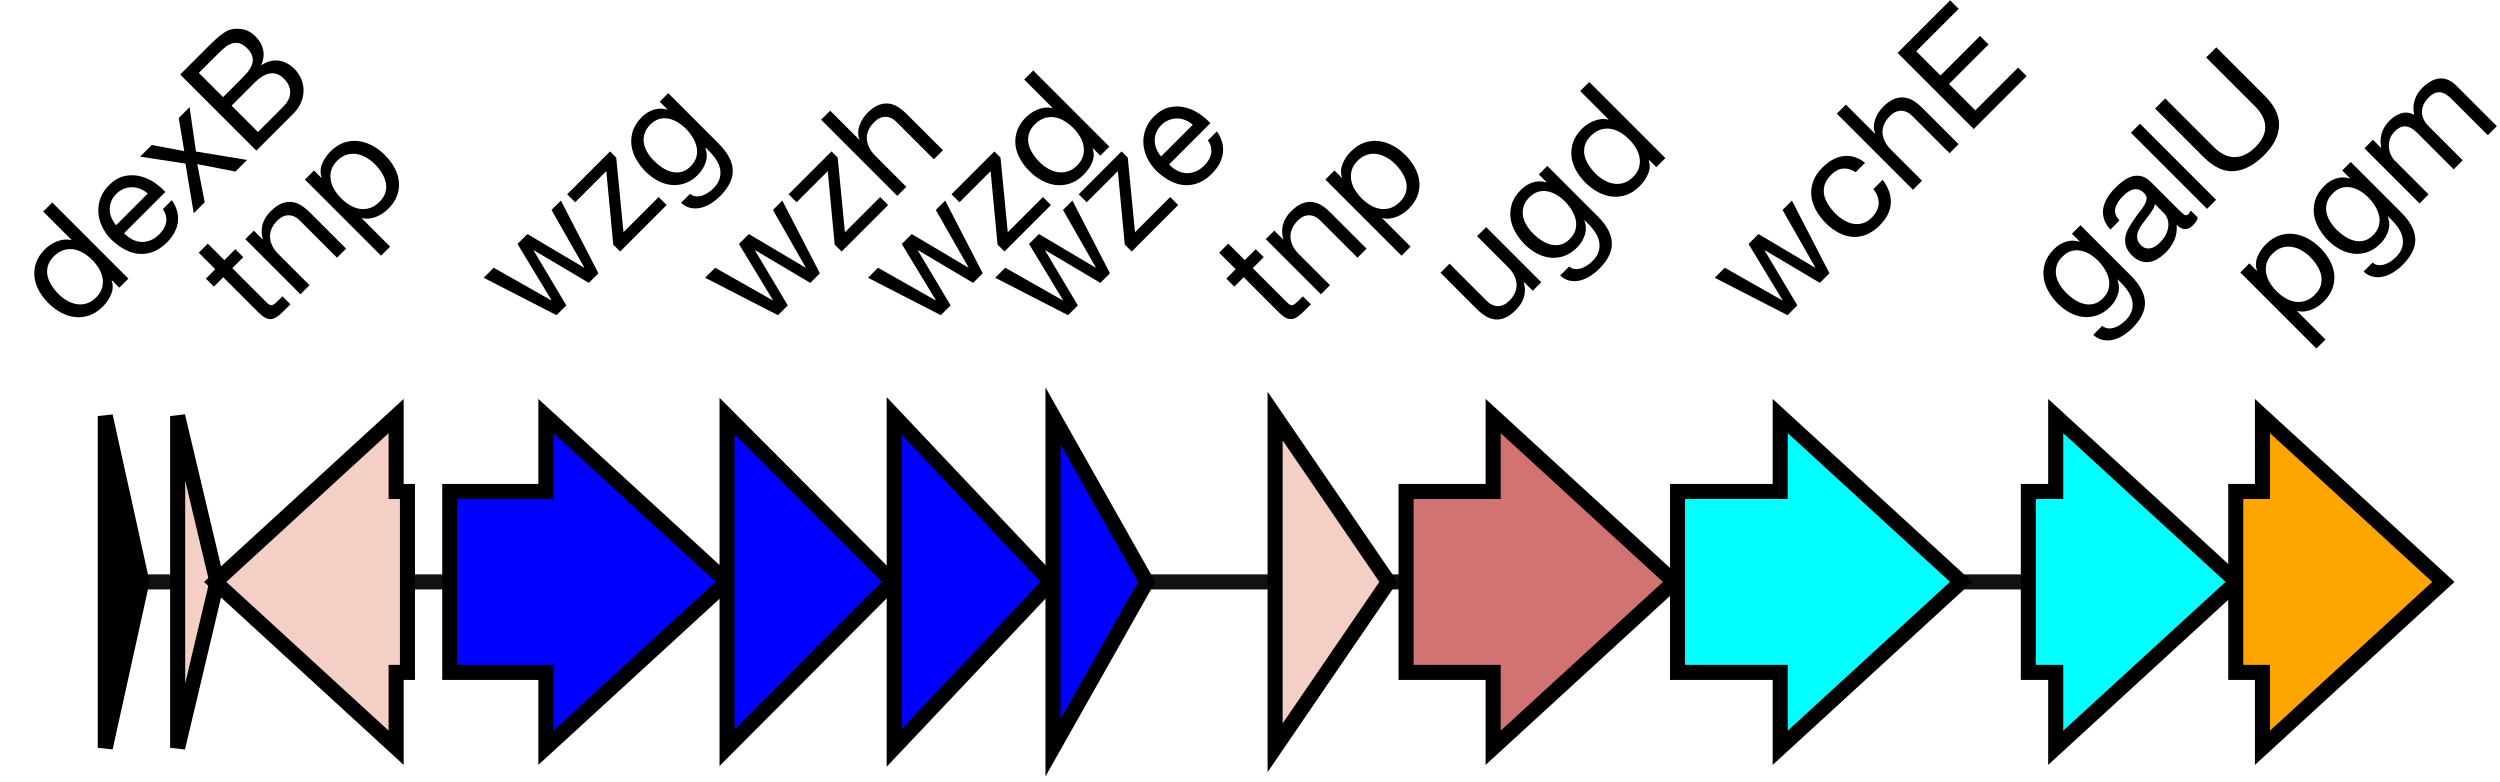
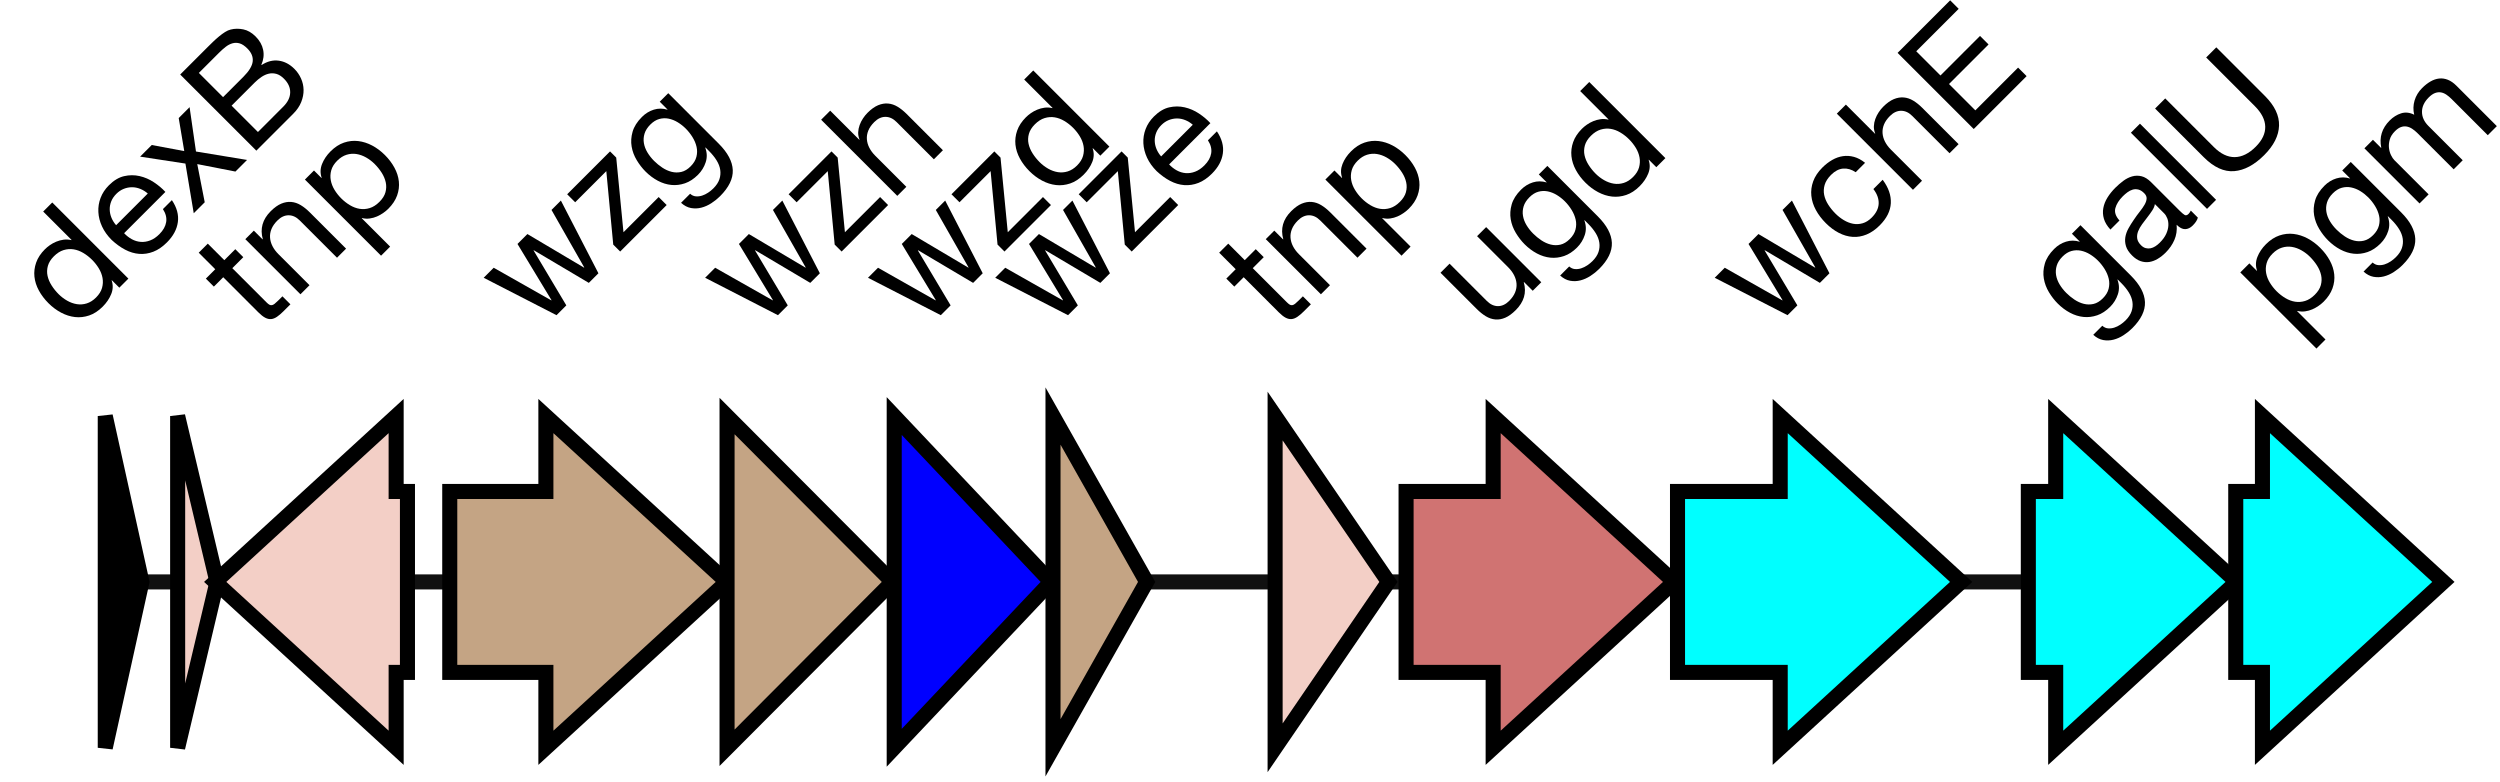
<svg xmlns="http://www.w3.org/2000/svg" width="100%" height="100%" viewBox="0 0 2200 688" version="1.1" xml:space="preserve" style="fill-rule:evenodd;clip-rule:evenodd;">
  <path d="M92.633,512.083L2150.18,512.083" style="fill:none;fill-rule:nonzero;stroke:rgb(17,17,17);stroke-width:13.25px;" />
  <path d="M92.633,658.054L92.633,366.117L124.879,512.083L92.633,658.054Z" style="fill-rule:nonzero;stroke:black;stroke-width:13.25px;" />
  <g>
    <path d="M51.606,258.882C49.229,256.505 47.165,253.94 45.413,251.188C43.662,248.435 42.473,245.62 41.848,242.743C41.222,239.865 41.316,236.956 42.129,234.016C42.943,231.076 44.694,228.261 47.384,225.571C50.136,222.819 52.998,220.989 55.97,220.082C58.941,219.175 61.881,218.956 64.79,219.425C67.699,219.894 70.545,220.958 73.329,222.616C76.113,224.273 78.693,226.291 81.07,228.668C83.322,230.92 85.277,233.406 86.935,236.128C88.592,238.849 89.687,241.664 90.219,244.573C90.75,247.481 90.61,250.406 89.797,253.346C88.983,256.286 87.232,259.101 84.542,261.791C81.977,264.356 79.24,266.092 76.331,266.999C73.423,267.906 70.514,268.125 67.605,267.655C64.696,267.186 61.866,266.17 59.113,264.606C56.361,263.042 53.858,261.134 51.606,258.882ZM112.973,245.182L45.976,178.186L38.001,186.161L62.96,211.121L62.773,211.309C60.458,210.746 58.175,210.621 55.923,210.933C53.671,211.246 51.528,211.825 49.495,212.669C47.462,213.514 45.601,214.53 43.912,215.719C42.223,216.907 40.753,218.127 39.502,219.378C35.811,223.069 33.246,226.979 31.808,231.107C30.369,235.236 29.868,239.365 30.306,243.493C30.744,247.622 32.042,251.673 34.2,255.645C36.359,259.617 39.158,263.324 42.598,266.764C46.039,270.205 49.761,272.988 53.765,275.115C57.768,277.242 61.85,278.54 66.01,279.009C70.17,279.478 74.33,279.009 78.49,277.602C82.65,276.194 86.606,273.614 90.36,269.861C93.737,266.483 96.24,262.792 97.866,258.788C99.493,254.785 99.618,250.781 98.241,246.778L98.429,246.59L104.997,253.158L112.973,245.182Z" style="fill-rule:nonzero;" />
    <path d="M130.051,170.304L102.182,198.172C100.431,196.17 99.07,193.996 98.101,191.651C97.131,189.305 96.615,186.912 96.552,184.472C96.49,182.033 96.928,179.624 97.866,177.247C98.804,174.87 100.306,172.649 102.37,170.585C104.372,168.583 106.561,167.113 108.938,166.175C111.316,165.237 113.724,164.767 116.164,164.767C118.603,164.767 121.027,165.252 123.436,166.222C125.844,167.192 128.049,168.552 130.051,170.304ZM151.257,176.121L143.375,184.003C145.877,187.882 146.831,191.682 146.237,195.404C145.643,199.126 143.657,202.676 140.279,206.054C137.651,208.681 134.93,210.527 132.115,211.59C129.3,212.654 126.532,213.076 123.811,212.857C121.09,212.638 118.494,211.856 116.023,210.511C113.552,209.166 111.284,207.399 109.22,205.21L145.533,168.896C142.718,165.831 139.356,163 135.446,160.404C131.537,157.808 127.345,155.994 122.873,154.962C118.4,153.93 113.849,153.945 109.22,155.009C104.591,156.072 100.118,158.762 95.802,163.078C92.486,166.394 90.062,170.069 88.53,174.104C86.997,178.139 86.34,182.299 86.559,186.584C86.778,190.869 87.857,195.107 89.797,199.298C91.736,203.489 94.551,207.43 98.241,211.121C102.057,214.687 106.014,217.549 110.111,219.707C114.209,221.865 118.353,223.1 122.544,223.413C126.735,223.726 130.88,223.085 134.977,221.49C139.075,219.894 143.062,217.158 146.941,213.279C152.446,207.774 155.636,201.832 156.512,195.451C157.388,189.07 155.636,182.627 151.257,176.121Z" style="fill-rule:nonzero;" />
    <path d="M163.174,143.937L170.493,187.663L180.158,177.998L173.589,144.406L207.182,150.974L217.41,140.746L172.463,133.333L166.833,94.299L157.263,103.87L162.142,132.958L133.523,127.61L123.295,137.837L163.174,143.937Z" style="fill-rule:nonzero;" />
    <path d="M196.297,85.479L174.997,64.178L192.825,46.35C194.764,44.411 196.704,42.691 198.643,41.189C200.582,39.688 202.584,38.656 204.648,38.093C206.713,37.53 208.808,37.561 210.935,38.187C213.062,38.812 215.314,40.314 217.691,42.691C221.257,46.256 222.821,50.041 222.383,54.044C221.945,58.048 219.192,62.583 214.125,67.65L196.297,85.479ZM158.576,65.586L225.573,132.583L257.945,100.21C261.261,96.895 263.638,93.423 265.077,89.795C266.516,86.167 267.204,82.601 267.141,79.098C267.079,75.595 266.328,72.248 264.889,69.058C263.45,65.867 261.511,63.052 259.071,60.613C254.943,56.484 250.345,54.076 245.278,53.388C240.211,52.699 235.175,53.982 230.171,57.235L229.983,57.047C231.922,52.606 232.454,48.227 231.578,43.91C230.703,39.594 228.482,35.653 224.916,32.087C221.538,28.709 217.926,26.63 214.078,25.848C210.231,25.066 206.556,25.113 203.053,25.988C201.427,26.364 199.753,27.099 198.033,28.193C196.313,29.288 194.561,30.571 192.778,32.041C190.996,33.511 189.26,35.059 187.571,36.685C185.882,38.312 184.318,39.844 182.879,41.283L158.576,65.586ZM226.98,116.162L203.804,92.985L224.166,72.623C226.042,70.747 228.028,69.105 230.124,67.697C232.22,66.29 234.362,65.336 236.551,64.835C238.741,64.335 240.962,64.397 243.214,65.023C245.466,65.648 247.686,67.056 249.876,69.245C253.629,72.999 255.459,77.049 255.365,81.397C255.271,85.744 253.254,89.889 249.313,93.83L226.98,116.162Z" style="fill-rule:nonzero;" />
  </g>
  <path d="M156.329,658.054L156.329,366.117L190.963,512.083L156.329,658.054Z" style="fill:rgb(243,207,198);fill-rule:nonzero;stroke:black;stroke-width:13.25px;" />
  <path d="M358.563,432.467L348.608,432.467L348.608,366.117L189.371,512.083L348.608,658.054L348.608,591.704L358.563,591.704L358.563,432.467Z" style="fill:rgb(243,207,198);fill-rule:nonzero;stroke:black;stroke-width:13.25px;" />
  <g>
    <path d="M197.391,228.95L182.847,214.406L174.871,222.381L189.415,236.926L181.158,245.183L188.196,252.22L196.453,243.963L227.324,274.834C229.576,277.086 231.609,278.681 233.423,279.62C235.237,280.558 236.973,280.949 238.631,280.793C240.289,280.636 241.993,279.964 243.745,278.775C245.496,277.587 247.404,275.96 249.469,273.896L255.568,267.797L248.53,260.759L244.871,264.419C243.62,265.67 242.556,266.639 241.681,267.328C240.805,268.016 239.992,268.422 239.241,268.547C238.49,268.672 237.755,268.532 237.036,268.125C236.316,267.718 235.488,267.046 234.549,266.108L204.429,235.987L214.094,226.322L207.056,219.285L197.391,228.95Z" style="fill-rule:nonzero;" />
    <path d="M215.876,210.465L264.388,258.976L272.364,251.001L244.965,223.601C242.775,221.412 241.055,219.097 239.804,216.658C238.553,214.218 237.833,211.716 237.646,209.151C237.458,206.586 237.88,204.037 238.912,201.504C239.945,198.97 241.681,196.484 244.12,194.044C247.185,190.979 250.47,189.446 253.973,189.446C257.476,189.446 260.729,190.947 263.731,193.95L296.573,226.792L304.549,218.816L272.645,186.913C270.018,184.285 267.359,182.158 264.67,180.532C261.98,178.905 259.196,177.967 256.318,177.717C253.441,177.467 250.501,177.967 247.498,179.218C244.495,180.469 241.399,182.69 238.209,185.88C231.015,193.074 228.7,201.269 231.265,210.465L231.077,210.652L223.383,202.958L215.876,210.465Z" style="fill-rule:nonzero;" />
    <path d="M268.329,158.012L335.326,225.009L343.302,217.033L318.342,192.073L318.53,191.886C320.844,192.449 323.128,192.574 325.38,192.261C327.632,191.948 329.759,191.354 331.76,190.478C333.762,189.602 335.623,188.555 337.343,187.335C339.064,186.115 340.518,184.911 341.707,183.722C345.397,180.031 347.978,176.137 349.448,172.04C350.918,167.943 351.434,163.83 350.996,159.701C350.558,155.572 349.26,151.522 347.102,147.55C344.944,143.577 342.144,139.871 338.704,136.43C335.263,132.99 331.541,130.206 327.538,128.079C323.534,125.952 319.437,124.639 315.246,124.138C311.054,123.638 306.879,124.091 302.719,125.499C298.559,126.906 294.602,129.487 290.849,133.24C287.471,136.618 284.984,140.324 283.389,144.359C281.794,148.394 281.685,152.413 283.061,156.417L282.873,156.604L276.305,150.036L268.329,158.012ZM329.696,144.312C332.073,146.689 334.137,149.254 335.889,152.007C337.64,154.759 338.829,157.574 339.455,160.452C340.08,163.329 340.002,166.222 339.22,169.131C338.438,172.04 336.671,174.871 333.918,177.623C331.166,180.375 328.304,182.205 325.333,183.112C322.361,184.019 319.421,184.238 316.512,183.769C313.604,183.3 310.757,182.237 307.974,180.579C305.19,178.921 302.609,176.904 300.232,174.527C297.98,172.275 296.026,169.788 294.368,167.067C292.71,164.346 291.615,161.531 291.084,158.622C290.552,155.713 290.693,152.789 291.506,149.848C292.319,146.908 294.071,144.093 296.761,141.403C299.325,138.839 302.062,137.103 304.971,136.196C307.88,135.289 310.789,135.07 313.697,135.539C316.606,136.008 319.437,137.025 322.189,138.588C324.942,140.152 327.444,142.06 329.696,144.312Z" style="fill-rule:nonzero;" />
  </g>
-   <path d="M395.783,432.467L480.379,432.467L480.379,366.117L639.617,512.083L480.379,658.054L480.379,591.704L395.783,591.704L395.783,432.467Z" style="fill:rgb(0,0,255);fill-rule:nonzero;stroke:black;stroke-width:13.25px;" />
+   <path d="M395.783,432.467L480.379,432.467L480.379,366.117L639.617,512.083L480.379,658.054L480.379,591.704L395.783,591.704L395.783,432.467Z" style="fill:rgb(196,164,132);fill-rule:nonzero;stroke:black;stroke-width:13.25px;" />
  <g>
    <path d="M526.607,240.489L493.577,176.495L485.32,184.752L514.127,235.328L513.939,235.516L464.114,205.958L455.387,214.685L485.32,264.135L485.132,264.323L434.463,235.61L425.642,244.43L489.73,277.365L498.363,268.733L469.556,220.409L469.744,220.221L518.162,248.934L526.607,240.489Z" style="fill-rule:nonzero;" />
    <path d="M539.649,215.248L545.749,221.347L586.66,180.436L579.622,173.398L548.657,204.363L542.277,138.68L536.835,133.238L499.114,170.959L506.151,177.996L533.55,150.597L539.649,215.248Z" style="fill-rule:nonzero;" />
    <path d="M632.45,126.388L588.067,82.005L580.561,89.512L587.504,96.455L587.411,96.549C583.282,95.298 579.263,95.282 575.353,96.502C571.443,97.722 567.956,99.864 564.891,102.93C560.699,107.121 557.963,111.453 556.68,115.926C555.398,120.398 555.116,124.746 555.836,128.968C556.555,133.191 558.056,137.194 560.34,140.979C562.623,144.764 565.203,148.095 568.081,150.972C571.396,154.288 574.993,156.978 578.872,159.042C582.75,161.106 586.707,162.342 590.742,162.748C594.776,163.155 598.796,162.67 602.799,161.294C606.803,159.918 610.619,157.415 614.247,153.787C617.375,150.659 619.627,147 621.003,142.809C622.379,138.618 622.254,134.333 620.627,129.954L620.815,129.766L624.005,132.956C626.695,135.646 628.9,138.383 630.621,141.167C632.341,143.95 633.404,146.734 633.811,149.518C634.218,152.302 633.967,155.054 633.06,157.775C632.153,160.496 630.386,163.171 627.759,165.798C626.445,167.112 624.928,168.347 623.208,169.504C621.488,170.662 619.705,171.537 617.859,172.132C616.014,172.726 614.169,172.945 612.323,172.788C610.478,172.632 608.804,171.866 607.303,170.49L599.327,178.465C602.08,180.968 604.989,182.5 608.054,183.063C611.119,183.626 614.169,183.517 617.203,182.735C620.236,181.953 623.177,180.639 626.023,178.794C628.869,176.948 631.418,174.9 633.67,172.648C641.427,164.891 645.149,157.228 644.836,149.659C644.524,142.089 640.395,134.333 632.45,126.388ZM607.772,146.374C605.145,149.002 602.408,150.644 599.562,151.301C596.716,151.957 593.869,151.926 591.023,151.207C588.177,150.487 585.44,149.252 582.813,147.5C580.185,145.749 577.777,143.778 575.588,141.589C573.273,139.274 571.318,136.788 569.723,134.129C568.128,131.471 567.096,128.749 566.627,125.966C566.157,123.182 566.345,120.398 567.19,117.615C568.034,114.831 569.739,112.157 572.303,109.592C574.806,107.09 577.433,105.463 580.185,104.713C582.938,103.962 585.69,103.868 588.443,104.431C591.195,104.994 593.854,106.057 596.419,107.621C598.983,109.185 601.329,111.031 603.456,113.158C605.708,115.41 607.694,117.927 609.414,120.711C611.135,123.495 612.323,126.341 612.98,129.25C613.637,132.159 613.59,135.083 612.839,138.023C612.089,140.963 610.4,143.747 607.772,146.374Z" style="fill-rule:nonzero;" />
  </g>
-   <path d="M639.813,658.054L639.813,366.117L785.317,512.083L639.813,658.054Z" style="fill:rgb(0,0,255);fill-rule:nonzero;stroke:black;stroke-width:13.25px;" />
+   <path d="M639.813,658.054L639.813,366.117L785.317,512.083L639.813,658.054Z" style="fill:rgb(196,164,132);fill-rule:nonzero;stroke:black;stroke-width:13.25px;" />
  <g>
    <path d="M721.477,240.49L688.447,176.496L680.19,184.753L708.997,235.33L708.809,235.517L658.984,205.96L650.257,214.686L680.19,264.136L680.002,264.324L629.332,235.611L620.512,244.431L684.6,277.367L693.233,268.734L664.426,220.41L664.614,220.222L713.032,248.935L721.477,240.49Z" style="fill-rule:nonzero;" />
    <path d="M734.519,215.249L740.618,221.348L781.53,180.437L774.492,173.4L743.527,204.365L737.147,138.681L731.704,133.239L693.983,170.96L701.021,177.997L728.42,150.598L734.519,215.249Z" style="fill-rule:nonzero;" />
    <path d="M722.603,105.371L789.599,172.367L797.575,164.392L770.176,136.992C767.986,134.803 766.266,132.488 765.015,130.049C763.764,127.609 763.045,125.107 762.857,122.542C762.669,119.977 763.091,117.428 764.124,114.895C765.156,112.361 766.892,109.875 769.331,107.435C772.397,104.37 775.681,102.837 779.184,102.837C782.687,102.837 785.94,104.339 788.943,107.341L821.784,140.183L829.76,132.207L797.857,100.304C795.229,97.676 792.571,95.549 789.881,93.923C787.191,92.297 784.407,91.358 781.53,91.108C778.652,90.858 775.712,91.358 772.709,92.609C769.707,93.86 766.61,96.081 763.42,99.272C761.981,100.71 760.652,102.352 759.432,104.198C758.212,106.043 757.227,107.998 756.476,110.062C755.726,112.127 755.303,114.238 755.21,116.396C755.116,118.554 755.507,120.697 756.382,122.824L756.195,123.011L730.578,97.395L722.603,105.371Z" style="fill-rule:nonzero;" />
  </g>
  <path d="M786.908,658.054L786.908,366.117L924.85,512.083L786.908,658.054Z" style="fill:rgb(0,0,255);fill-rule:nonzero;stroke:black;stroke-width:13.25px;" />
  <g>
    <path d="M864.79,240.491L831.76,176.496L823.503,184.754L852.31,235.33L852.122,235.517L802.297,205.96L793.57,214.686L823.503,264.136L823.315,264.324L772.645,235.611L763.825,244.432L827.913,277.367L836.546,268.734L807.739,220.41L807.927,220.223L856.345,248.936L864.79,240.491Z" style="fill-rule:nonzero;" />
    <path d="M877.832,215.249L883.931,221.349L924.843,180.437L917.805,173.4L886.84,204.365L880.46,138.682L875.017,133.239L837.296,170.96L844.334,177.998L871.733,150.598L877.832,215.249Z" style="fill-rule:nonzero;" />
    <path d="M914.896,142.716C912.519,140.339 910.455,137.775 908.703,135.022C906.952,132.27 905.763,129.455 905.138,126.577C904.512,123.7 904.606,120.791 905.419,117.851C906.232,114.911 907.984,112.096 910.674,109.406C913.426,106.653 916.288,104.824 919.26,103.916C922.231,103.009 925.171,102.79 928.08,103.26C930.989,103.729 933.835,104.792 936.619,106.45C939.402,108.108 941.983,110.125 944.36,112.502C946.612,114.754 948.567,117.241 950.225,119.962C951.882,122.683 952.977,125.498 953.509,128.407C954.04,131.316 953.9,134.24 953.086,137.18C952.273,140.12 950.522,142.935 947.832,145.625C945.267,148.19 942.53,149.926 939.621,150.833C936.713,151.74 933.804,151.959 930.895,151.49C927.986,151.021 925.155,150.004 922.403,148.44C919.651,146.876 917.148,144.968 914.896,142.716ZM976.263,129.017L909.266,62.02L901.291,69.996L926.25,94.955L926.063,95.143C923.748,94.58 921.465,94.455 919.213,94.768C916.961,95.081 914.818,95.659 912.785,96.504C910.752,97.348 908.891,98.365 907.202,99.553C905.513,100.742 904.043,101.962 902.792,103.213C899.101,106.904 896.536,110.813 895.098,114.942C893.659,119.071 893.158,123.199 893.596,127.328C894.034,131.456 895.332,135.507 897.49,139.479C899.648,143.451 902.448,147.158 905.888,150.598C909.329,154.039 913.051,156.823 917.055,158.95C921.058,161.076 925.14,162.375 929.3,162.844C933.46,163.313 937.62,162.844 941.78,161.436C945.939,160.029 949.896,157.448 953.649,153.695C957.027,150.317 959.53,146.626 961.156,142.623C962.783,138.619 962.908,134.616 961.531,130.612L961.719,130.424L968.287,136.993L976.263,129.017Z" style="fill-rule:nonzero;" />
  </g>
-   <path d="M926.642,658.054L926.642,366.117L1009.05,512.083L926.642,658.054Z" style="fill:rgb(0,0,255);fill-rule:nonzero;stroke:black;stroke-width:13.25px;" />
+   <path d="M926.642,658.054L926.642,366.117L1009.05,512.083L926.642,658.054Z" style="fill:rgb(196,164,132);fill-rule:nonzero;stroke:black;stroke-width:13.25px;" />
  <g>
    <path d="M976.753,240.492L943.723,176.498L935.466,184.755L964.273,235.331L964.085,235.519L914.26,205.961L905.533,214.688L935.466,264.138L935.278,264.326L884.608,235.613L875.788,244.433L939.876,277.368L948.509,268.736L919.702,220.412L919.89,220.224L968.308,248.937L976.753,240.492Z" style="fill-rule:nonzero;" />
    <path d="M989.795,215.251L995.895,221.35L1036.81,180.439L1029.77,173.401L998.803,204.366L992.423,138.683L986.98,133.241L949.259,170.962L956.297,177.999L983.696,150.6L989.795,215.251Z" style="fill-rule:nonzero;" />
    <path d="M1049.66,109.782L1021.79,137.651C1020.04,135.649 1018.68,133.475 1017.71,131.129C1016.74,128.784 1016.22,126.391 1016.16,123.951C1016.1,121.512 1016.54,119.103 1017.48,116.726C1018.41,114.349 1019.92,112.128 1021.98,110.064C1023.98,108.062 1026.17,106.592 1028.55,105.654C1030.92,104.715 1033.33,104.246 1035.77,104.246C1038.21,104.246 1040.64,104.731 1043.05,105.701C1045.45,106.67 1047.66,108.031 1049.66,109.782ZM1070.87,115.6L1062.98,123.482C1065.49,127.36 1066.44,131.161 1065.85,134.883C1065.25,138.605 1063.27,142.155 1059.89,145.533C1057.26,148.16 1054.54,150.006 1051.72,151.069C1048.91,152.132 1046.14,152.555 1043.42,152.336C1040.7,152.117 1038.1,151.335 1035.63,149.99C1033.16,148.645 1030.89,146.878 1028.83,144.688L1065.14,108.375C1062.33,105.31 1058.96,102.479 1055.06,99.883C1051.15,97.287 1046.95,95.473 1042.48,94.441C1038.01,93.409 1033.46,93.424 1028.83,94.488C1024.2,95.551 1019.73,98.241 1015.41,102.557C1012.1,105.873 1009.67,109.548 1008.14,113.583C1006.61,117.617 1005.95,121.777 1006.17,126.062C1006.39,130.348 1007.47,134.586 1009.4,138.777C1011.35,142.968 1014.16,146.909 1017.85,150.6C1021.67,154.165 1025.62,157.027 1029.72,159.186C1033.82,161.344 1037.96,162.579 1042.15,162.892C1046.34,163.205 1050.49,162.564 1054.59,160.968C1058.68,159.373 1062.67,156.636 1066.55,152.758C1072.06,147.253 1075.25,141.31 1076.12,134.93C1077,128.549 1075.25,122.106 1070.87,115.6Z" style="fill-rule:nonzero;" />
  </g>
  <path d="M1122.1,658.054L1122.1,366.117L1221.83,512.083L1122.1,658.054Z" style="fill:rgb(243,207,198);fill-rule:nonzero;stroke:black;stroke-width:13.25px;" />
  <g>
    <path d="M1095.39,228.946L1080.85,214.401L1072.87,222.377L1087.41,236.921L1079.16,245.179L1086.19,252.216L1094.45,243.959L1125.32,274.83C1127.58,277.082 1129.61,278.677 1131.42,279.615C1133.24,280.554 1134.97,280.945 1136.63,280.788C1138.29,280.632 1139.99,279.959 1141.74,278.771C1143.5,277.582 1145.4,275.956 1147.47,273.892L1153.57,267.792L1146.53,260.755L1142.87,264.414C1141.62,265.666 1140.56,266.635 1139.68,267.323C1138.8,268.011 1137.99,268.418 1137.24,268.543C1136.49,268.668 1135.75,268.527 1135.04,268.121C1134.32,267.714 1133.49,267.042 1132.55,266.103L1102.43,235.983L1112.09,226.318L1105.06,219.281L1095.39,228.946Z" style="fill-rule:nonzero;" />
    <path d="M1113.88,210.46L1162.39,258.972L1170.37,250.996L1142.97,223.597C1140.78,221.408 1139.06,219.093 1137.81,216.653C1136.56,214.214 1135.84,211.712 1135.65,209.147C1135.46,206.582 1135.88,204.033 1136.92,201.499C1137.95,198.966 1139.68,196.479 1142.12,194.04C1145.19,190.974 1148.47,189.442 1151.98,189.442C1155.48,189.442 1158.73,190.943 1161.74,193.946L1194.58,226.787L1202.55,218.812L1170.65,186.908C1168.02,184.281 1165.36,182.154 1162.67,180.528C1159.98,178.901 1157.2,177.963 1154.32,177.713C1151.44,177.462 1148.51,177.963 1145.5,179.214C1142.5,180.465 1139.4,182.686 1136.21,185.876C1129.02,193.07 1126.7,201.265 1129.27,210.46L1129.08,210.648L1121.39,202.954L1113.88,210.46Z" style="fill-rule:nonzero;" />
    <path d="M1166.33,158.008L1233.33,225.005L1241.3,217.029L1216.34,192.069L1216.53,191.881C1218.85,192.444 1221.13,192.57 1223.38,192.257C1225.63,191.944 1227.76,191.35 1229.76,190.474C1231.76,189.598 1233.62,188.55 1235.34,187.331C1237.06,186.111 1238.52,184.907 1239.71,183.718C1243.4,180.027 1245.98,176.133 1247.45,172.036C1248.92,167.938 1249.43,163.825 1249,159.697C1248.56,155.568 1247.26,151.518 1245.1,147.545C1242.94,143.573 1240.14,139.867 1236.7,136.426C1233.26,132.986 1229.54,130.202 1225.54,128.075C1221.54,125.948 1217.44,124.634 1213.25,124.134C1209.06,123.634 1204.88,124.087 1200.72,125.495C1196.56,126.902 1192.6,129.482 1188.85,133.236C1185.47,136.614 1182.99,140.32 1181.39,144.355C1179.8,148.39 1179.68,152.409 1181.06,156.413L1180.87,156.6L1174.31,150.032L1166.33,158.008ZM1227.7,144.308C1230.07,146.685 1232.14,149.25 1233.89,152.002C1235.64,154.755 1236.83,157.57 1237.45,160.447C1238.08,163.325 1238,166.218 1237.22,169.127C1236.44,172.036 1234.67,174.866 1231.92,177.619C1229.17,180.371 1226.31,182.201 1223.33,183.108C1220.36,184.015 1217.42,184.234 1214.51,183.765C1211.6,183.296 1208.76,182.232 1205.97,180.575C1203.19,178.917 1200.61,176.899 1198.23,174.522C1195.98,172.27 1194.03,169.784 1192.37,167.063C1190.71,164.341 1189.62,161.526 1189.08,158.618C1188.55,155.709 1188.69,152.784 1189.51,149.844C1190.32,146.904 1192.07,144.089 1194.76,141.399C1197.33,138.835 1200.06,137.099 1202.97,136.192C1205.88,135.284 1208.79,135.066 1211.7,135.535C1214.61,136.004 1217.44,137.02 1220.19,138.584C1222.94,140.148 1225.44,142.056 1227.7,144.308Z" style="fill-rule:nonzero;" />
  </g>
  <path d="M1237.35,432.467L1313.98,432.467L1313.98,366.117L1473.22,512.083L1313.98,658.054L1313.98,591.704L1237.35,591.704L1237.35,432.467Z" style="fill:rgb(208,115,114);fill-rule:nonzero;stroke:black;stroke-width:13.25px;" />
  <g>
    <path d="M1356.32,248.371L1307.81,199.859L1299.83,207.835L1327.23,235.234C1329.42,237.424 1331.14,239.738 1332.39,242.178C1333.64,244.617 1334.36,247.12 1334.55,249.684C1334.74,252.249 1334.32,254.798 1333.28,257.332C1332.25,259.865 1330.52,262.352 1328.08,264.792C1325.01,267.857 1321.73,269.389 1318.22,269.389C1314.72,269.389 1311.47,267.888 1308.46,264.885L1275.62,232.044L1267.65,240.02L1299.55,271.923C1302.18,274.55 1304.84,276.677 1307.53,278.303C1310.22,279.93 1313,280.868 1315.88,281.118C1318.76,281.369 1321.68,280.853 1324.65,279.57C1327.62,278.288 1330.7,276.052 1333.89,272.861C1337.46,269.296 1339.85,265.495 1341.07,261.46C1342.29,257.426 1342.25,253.062 1340.93,248.371L1341.12,248.183L1348.81,255.877L1356.32,248.371Z" style="fill-rule:nonzero;" />
    <path d="M1406.05,190.382L1361.67,145.999L1354.16,153.505L1361.1,160.449L1361.01,160.543C1356.88,159.292 1352.86,159.276 1348.95,160.496C1345.04,161.716 1341.56,163.858 1338.49,166.924C1334.3,171.115 1331.56,175.447 1330.28,179.919C1329,184.392 1328.72,188.74 1329.43,192.962C1330.15,197.185 1331.66,201.188 1333.94,204.973C1336.22,208.758 1338.8,212.089 1341.68,214.966C1345,218.282 1348.59,220.971 1352.47,223.036C1356.35,225.1 1360.31,226.336 1364.34,226.742C1368.38,227.149 1372.39,226.664 1376.4,225.288C1380.4,223.912 1384.22,221.409 1387.85,217.781C1390.97,214.653 1393.23,210.994 1394.6,206.803C1395.98,202.611 1395.85,198.326 1394.23,193.948L1394.41,193.76L1397.61,196.95C1400.3,199.64 1402.5,202.377 1404.22,205.161C1405.94,207.944 1407,210.728 1407.41,213.512C1407.82,216.295 1407.57,219.048 1406.66,221.769C1405.75,224.49 1403.99,227.164 1401.36,229.792C1400.04,231.105 1398.53,232.341 1396.81,233.498C1395.09,234.655 1393.3,235.531 1391.46,236.126C1389.61,236.72 1387.77,236.939 1385.92,236.782C1384.08,236.626 1382.4,235.86 1380.9,234.483L1372.93,242.459C1375.68,244.961 1378.59,246.494 1381.65,247.057C1384.72,247.62 1387.77,247.511 1390.8,246.729C1393.84,245.947 1396.78,244.633 1399.62,242.788C1402.47,240.942 1405.02,238.894 1407.27,236.642C1415.03,228.885 1418.75,221.222 1418.44,213.652C1418.12,206.083 1413.99,198.326 1406.05,190.382ZM1381.37,210.368C1378.74,212.996 1376.01,214.638 1373.16,215.295C1370.32,215.951 1367.47,215.92 1364.62,215.201C1361.78,214.481 1359.04,213.246 1356.41,211.494C1353.79,209.743 1351.38,207.772 1349.19,205.583C1346.87,203.268 1344.92,200.782 1343.32,198.123C1341.73,195.465 1340.69,192.743 1340.23,189.96C1339.76,187.176 1339.94,184.392 1340.79,181.608C1341.63,178.825 1343.34,176.151 1345.9,173.586C1348.4,171.084 1351.03,169.457 1353.79,168.706C1356.54,167.956 1359.29,167.862 1362.04,168.425C1364.79,168.988 1367.45,170.051 1370.02,171.615C1372.58,173.179 1374.93,175.025 1377.06,177.151C1379.31,179.403 1381.29,181.921 1383.01,184.705C1384.73,187.489 1385.92,190.335 1386.58,193.244C1387.24,196.153 1387.19,199.077 1386.44,202.017C1385.69,204.957 1384,207.741 1381.37,210.368Z" style="fill-rule:nonzero;" />
    <path d="M1404.17,152.849C1401.79,150.472 1399.73,147.907 1397.98,145.154C1396.23,142.402 1395.04,139.587 1394.41,136.709C1393.79,133.832 1393.88,130.923 1394.69,127.983C1395.51,125.043 1397.26,122.228 1399.95,119.538C1402.7,116.785 1405.56,114.956 1408.53,114.049C1411.51,113.142 1414.44,112.923 1417.35,113.392C1420.26,113.861 1423.11,114.924 1425.89,116.582C1428.68,118.24 1431.26,120.257 1433.63,122.634C1435.89,124.886 1437.84,127.373 1439.5,130.094C1441.16,132.815 1442.25,135.63 1442.78,138.539C1443.31,141.448 1443.17,144.372 1442.36,147.312C1441.55,150.253 1439.8,153.068 1437.11,155.757C1434.54,158.322 1431.8,160.058 1428.89,160.965C1425.99,161.872 1423.08,162.091 1420.17,161.622C1417.26,161.153 1414.43,160.136 1411.68,158.572C1408.92,157.009 1406.42,155.101 1404.17,152.849ZM1465.54,139.149L1398.54,72.152L1390.56,80.128L1415.52,105.088L1415.34,105.275C1413.02,104.712 1410.74,104.587 1408.49,104.9C1406.23,105.213 1404.09,105.791 1402.06,106.636C1400.03,107.48 1398.16,108.497 1396.48,109.685C1394.79,110.874 1393.32,112.094 1392.07,113.345C1388.38,117.036 1385.81,120.945 1384.37,125.074C1382.93,129.203 1382.43,133.331 1382.87,137.46C1383.31,141.589 1384.61,145.639 1386.76,149.611C1388.92,153.584 1391.72,157.29 1395.16,160.731C1398.6,164.171 1402.33,166.955 1406.33,169.082C1410.33,171.209 1414.41,172.507 1418.57,172.976C1422.73,173.445 1426.89,172.976 1431.05,171.568C1435.21,170.161 1439.17,167.58 1442.92,163.827C1446.3,160.449 1448.8,156.758 1450.43,152.755C1452.06,148.751 1452.18,144.748 1450.81,140.744L1450.99,140.557L1457.56,147.125L1465.54,139.149Z" style="fill-rule:nonzero;" />
  </g>
  <path d="M1476.21,432.467L1566.58,432.467L1566.58,366.117L1725.81,512.083L1566.58,658.054L1566.58,591.704L1476.21,591.704L1476.21,432.467Z" style="fill:rgb(0,255,255);fill-rule:nonzero;stroke:black;stroke-width:13.25px;" />
  <g>
    <path d="M1609.92,240.489L1576.89,176.495L1568.63,184.752L1597.44,235.328L1597.25,235.516L1547.43,205.958L1538.7,214.685L1568.63,264.135L1568.45,264.323L1517.78,235.61L1508.95,244.43L1573.04,277.365L1581.68,268.733L1552.87,220.409L1553.06,220.221L1601.48,248.934L1609.92,240.489Z" style="fill-rule:nonzero;" />
    <path d="M1633.01,151.535L1641.27,143.278C1638.08,140.713 1634.84,138.977 1631.56,138.07C1628.27,137.163 1625.02,136.944 1621.8,137.413C1618.58,137.883 1615.43,138.993 1612.37,140.744C1609.3,142.496 1606.39,144.748 1603.64,147.5C1599.82,151.316 1597.15,155.336 1595.62,159.558C1594.09,163.781 1593.54,168.019 1593.98,172.272C1594.41,176.526 1595.74,180.702 1597.96,184.799C1600.18,188.896 1603.11,192.759 1606.74,196.388C1610.37,200.016 1614.18,202.862 1618.18,204.926C1622.19,206.991 1626.24,208.164 1630.34,208.445C1634.43,208.727 1638.5,208.038 1642.53,206.381C1646.57,204.723 1650.43,202.049 1654.12,198.358C1660.32,192.165 1663.58,185.644 1663.93,178.794C1664.27,171.944 1661.88,165.079 1656.75,158.197L1648.59,166.361C1651.84,170.615 1653.39,174.884 1653.23,179.169C1653.07,183.454 1651.03,187.567 1647.09,191.508C1644.58,194.01 1641.92,195.668 1639.11,196.481C1636.29,197.295 1633.5,197.435 1630.71,196.904C1627.93,196.372 1625.21,195.308 1622.55,193.713C1619.89,192.118 1617.43,190.195 1615.18,187.943C1612.74,185.503 1610.63,182.891 1608.85,180.107C1607.07,177.324 1605.88,174.477 1605.28,171.569C1604.69,168.66 1604.83,165.704 1605.7,162.701C1606.58,159.699 1608.46,156.759 1611.33,153.881C1614.71,150.503 1618.25,148.658 1621.94,148.345C1625.63,148.032 1629.32,149.096 1633.01,151.535Z" style="fill-rule:nonzero;" />
    <path d="M1616.4,100.021L1683.4,167.018L1691.37,159.042L1663.97,131.643C1661.78,129.453 1660.06,127.139 1658.81,124.699C1657.56,122.259 1656.84,119.757 1656.65,117.192C1656.47,114.628 1656.89,112.078 1657.92,109.545C1658.95,107.011 1660.69,104.525 1663.13,102.085C1666.19,99.02 1669.48,97.487 1672.98,97.487C1676.49,97.487 1679.74,98.989 1682.74,101.991L1715.58,134.833L1723.56,126.857L1691.65,94.954C1689.03,92.327 1686.37,90.2 1683.68,88.573C1680.99,86.947 1678.2,86.009 1675.33,85.758C1672.45,85.508 1669.51,86.009 1666.51,87.26C1663.51,88.511 1660.41,90.731 1657.22,93.922C1655.78,95.361 1654.45,97.003 1653.23,98.848C1652.01,100.693 1651.03,102.648 1650.27,104.713C1649.52,106.777 1649.1,108.888 1649.01,111.046C1648.91,113.204 1649.31,115.347 1650.18,117.474L1649.99,117.662L1624.38,92.045L1616.4,100.021Z" style="fill-rule:nonzero;" />
    <path d="M1669.88,46.536L1736.88,113.533L1783.42,66.992L1775.91,59.485L1738.29,97.112L1715.11,73.935L1749.92,39.123L1742.41,31.617L1707.6,66.429L1686.3,45.129L1723.65,7.783L1716.14,0.276L1669.88,46.536Z" style="fill-rule:nonzero;" />
  </g>
  <path d="M1784.93,432.467L1809.01,432.467L1809.01,366.117L1968.25,512.083L1809.01,658.054L1809.01,591.704L1784.93,591.704L1784.93,432.467Z" style="fill:rgb(0,255,255);fill-rule:nonzero;stroke:black;stroke-width:13.25px;" />
  <g>
    <path d="M1875.18,242.556L1830.8,198.173L1823.29,205.68L1830.23,212.623L1830.14,212.717C1826.01,211.466 1821.99,211.45 1818.08,212.67C1814.17,213.89 1810.68,216.033 1807.62,219.098C1803.43,223.289 1800.69,227.621 1799.41,232.094C1798.13,236.566 1797.85,240.914 1798.57,245.137C1799.29,249.359 1800.79,253.363 1803.07,257.147C1805.35,260.932 1807.93,264.263 1810.81,267.14C1814.13,270.456 1817.72,273.146 1821.6,275.21C1825.48,277.274 1829.44,278.51 1833.47,278.916C1837.51,279.323 1841.53,278.838 1845.53,277.462C1849.53,276.086 1853.35,273.584 1856.98,269.955C1860.1,266.828 1862.36,263.168 1863.73,258.977C1865.11,254.786 1864.98,250.501 1863.36,246.122L1863.55,245.934L1866.74,249.124C1869.42,251.814 1871.63,254.551 1873.35,257.335C1875.07,260.119 1876.13,262.902 1876.54,265.686C1876.95,268.47 1876.7,271.222 1875.79,273.943C1874.88,276.664 1873.12,279.339 1870.49,281.966C1869.17,283.28 1867.66,284.515 1865.94,285.672C1864.22,286.83 1862.43,287.705 1860.59,288.3C1858.74,288.894 1856.9,289.113 1855.05,288.957C1853.21,288.8 1851.53,288.034 1850.03,286.658L1842.06,294.633C1844.81,297.136 1847.72,298.668 1850.78,299.231C1853.85,299.794 1856.9,299.685 1859.93,298.903C1862.97,298.121 1865.91,296.807 1868.75,294.962C1871.6,293.116 1874.15,291.068 1876.4,288.816C1884.16,281.059 1887.88,273.396 1887.57,265.827C1887.25,258.258 1883.12,250.501 1875.18,242.556ZM1850.5,262.543C1847.88,265.17 1845.14,266.812 1842.29,267.469C1839.44,268.126 1836.6,268.094 1833.75,267.375C1830.91,266.656 1828.17,265.42 1825.54,263.669C1822.91,261.917 1820.51,259.946 1818.32,257.757C1816,255.443 1814.05,252.956 1812.45,250.297C1810.86,247.639 1809.83,244.918 1809.36,242.134C1808.89,239.35 1809.08,236.566 1809.92,233.783C1810.76,230.999 1812.47,228.325 1815.03,225.76C1817.54,223.258 1820.16,221.631 1822.91,220.881C1825.67,220.13 1828.42,220.036 1831.17,220.599C1833.92,221.162 1836.58,222.226 1839.15,223.789C1841.71,225.353 1844.06,227.199 1846.19,229.326C1848.44,231.578 1850.42,234.095 1852.14,236.879C1853.86,239.663 1855.05,242.509 1855.71,245.418C1856.37,248.327 1856.32,251.251 1855.57,254.191C1854.82,257.132 1853.13,259.915 1850.5,262.543Z" style="fill-rule:nonzero;" />
    <path d="M1934.11,191.511C1933.55,193.7 1932.05,196.015 1929.61,198.455C1927.54,200.519 1925.32,201.582 1922.94,201.645C1920.57,201.707 1918.07,200.425 1915.44,197.798C1915.88,202.614 1915.22,207.056 1913.47,211.122C1911.72,215.188 1909.15,218.91 1905.77,222.288C1903.58,224.478 1901.25,226.307 1898.78,227.777C1896.31,229.247 1893.83,230.17 1891.32,230.545C1888.82,230.921 1886.29,230.671 1883.72,229.795C1881.16,228.919 1878.65,227.261 1876.22,224.822C1873.46,222.069 1871.68,219.348 1870.87,216.658C1870.05,213.968 1869.87,211.31 1870.3,208.682C1870.74,206.055 1871.66,203.475 1873.07,200.941C1874.48,198.408 1876.03,195.921 1877.72,193.481C1879.47,190.854 1881.22,188.446 1882.97,186.256C1884.72,184.067 1886.15,182.018 1887.24,180.11C1888.34,178.202 1888.93,176.419 1889.02,174.762C1889.12,173.104 1888.41,171.524 1886.91,170.023C1885.16,168.272 1883.42,167.192 1881.7,166.786C1879.98,166.379 1878.33,166.411 1876.73,166.88C1875.14,167.349 1873.6,168.131 1872.13,169.226C1870.66,170.32 1869.3,171.493 1868.05,172.744C1864.67,176.122 1862.5,179.578 1861.53,183.113C1860.56,186.647 1861.77,190.291 1865.14,194.044L1857.17,202.02C1854.29,198.892 1852.38,195.733 1851.44,192.543C1850.51,189.353 1850.33,186.178 1850.93,183.019C1851.52,179.86 1852.74,176.795 1854.59,173.823C1856.43,170.852 1858.73,167.99 1861.48,165.238C1863.67,163.048 1866,161.031 1868.47,159.185C1870.94,157.34 1873.54,156.026 1876.26,155.244C1878.98,154.462 1881.75,154.416 1884.57,155.104C1887.38,155.792 1890.2,157.543 1893.01,160.358L1917.97,185.318C1919.85,187.195 1921.33,188.461 1922.43,189.118C1923.52,189.775 1924.7,189.478 1925.95,188.227C1926.63,187.539 1927.29,186.569 1927.92,185.318L1934.11,191.511ZM1896.3,179.594C1896.05,181.346 1895.28,183.207 1894,185.177C1892.71,187.148 1891.29,189.134 1889.73,191.136C1888.16,193.137 1886.62,195.186 1885.08,197.282C1883.55,199.377 1882.38,201.457 1881.56,203.522C1880.75,205.586 1880.47,207.65 1880.72,209.715C1880.97,211.779 1882.1,213.812 1884.1,215.814C1885.41,217.127 1886.79,217.972 1888.23,218.347C1889.66,218.722 1891.09,218.769 1892.5,218.488C1893.9,218.206 1895.3,217.628 1896.67,216.752C1898.05,215.876 1899.36,214.813 1900.61,213.562C1903.24,210.934 1905.13,208.323 1906.29,205.727C1907.45,203.131 1908.07,200.691 1908.16,198.408C1908.26,196.124 1907.95,194.06 1907.23,192.215C1906.51,190.369 1905.59,188.884 1904.46,187.758L1896.3,179.594Z" style="fill-rule:nonzero;" />
    <path d="M1875.18,116.82L1942.18,183.817L1950.15,175.841L1883.16,108.844L1875.18,116.82Z" style="fill-rule:nonzero;" />
    <path d="M1993.13,84.447L1950.34,41.659L1941.43,50.574L1984.22,93.361C1990.22,99.367 1993.29,105.403 1993.41,111.471C1993.54,117.539 1990.75,123.419 1985.06,129.112C1979.06,135.117 1972.91,138.167 1966.62,138.261C1960.34,138.354 1954.19,135.399 1948.18,129.393L1905.4,86.605L1896.48,95.52L1939.27,138.308C1948.22,147.253 1957.16,151.35 1966.11,150.6C1975.05,149.849 1983.84,145.157 1992.47,136.525C2000.92,128.08 2005.28,119.431 2005.56,110.58C2005.85,101.728 2001.7,93.017 1993.13,84.447Z" style="fill-rule:nonzero;" />
  </g>
-   <path d="M1967.46,432.467L1990.95,432.467L1990.95,366.117L2150.18,512.083L1990.95,658.054L1990.95,591.704L1967.46,591.704L1967.46,432.467Z" style="fill:rgb(255,165,0);fill-rule:nonzero;stroke:black;stroke-width:13.25px;" />
+   <path d="M1967.46,432.467L1990.95,432.467L1990.95,366.117L2150.18,512.083L1990.95,658.054L1990.95,591.704L1967.46,591.704L1967.46,432.467Z" style="fill:rgb(0,255,255);fill-rule:nonzero;stroke:black;stroke-width:13.25px;" />
  <g>
    <path d="M1971.46,239.74L2038.46,306.737L2046.43,298.761L2021.47,273.801L2021.66,273.613C2023.98,274.176 2026.26,274.302 2028.51,273.989C2030.76,273.676 2032.89,273.082 2034.89,272.206C2036.89,271.33 2038.75,270.282 2040.47,269.063C2042.19,267.843 2043.65,266.639 2044.84,265.45C2048.53,261.759 2051.11,257.865 2052.58,253.768C2054.05,249.67 2054.57,245.557 2054.13,241.429C2053.69,237.3 2052.39,233.25 2050.23,229.277C2048.07,225.305 2045.28,221.599 2041.84,218.158C2038.39,214.718 2034.67,211.934 2030.67,209.807C2026.66,207.68 2022.57,206.366 2018.38,205.866C2014.18,205.366 2010.01,205.819 2005.85,207.227C2001.69,208.634 1997.73,211.214 1993.98,214.968C1990.6,218.346 1988.12,222.052 1986.52,226.087C1984.92,230.122 1984.82,234.141 1986.19,238.145L1986,238.332L1979.44,231.764L1971.46,239.74ZM2032.83,226.04C2035.2,228.417 2037.27,230.982 2039.02,233.734C2040.77,236.487 2041.96,239.302 2042.59,242.179C2043.21,245.057 2043.13,247.95 2042.35,250.859C2041.57,253.768 2039.8,256.598 2037.05,259.351C2034.3,262.103 2031.43,263.933 2028.46,264.84C2025.49,265.747 2022.55,265.966 2019.64,265.497C2016.73,265.028 2013.89,263.964 2011.1,262.307C2008.32,260.649 2005.74,258.631 2003.36,256.254C2001.11,254.002 1999.16,251.516 1997.5,248.795C1995.84,246.073 1994.75,243.258 1994.21,240.35C1993.68,237.441 1993.82,234.516 1994.64,231.576C1995.45,228.636 1997.2,225.821 1999.89,223.131C2002.46,220.567 2005.19,218.831 2008.1,217.924C2011.01,217.017 2013.92,216.798 2016.83,217.267C2019.74,217.736 2022.57,218.752 2025.32,220.316C2028.07,221.88 2030.58,223.788 2032.83,226.04Z" style="fill-rule:nonzero;" />
    <path d="M2113.05,186.912L2068.67,142.529L2061.16,150.035L2068.1,156.979L2068.01,157.073C2063.88,155.822 2059.86,155.806 2055.95,157.026C2052.04,158.246 2048.55,160.388 2045.49,163.453C2041.3,167.645 2038.56,171.977 2037.28,176.449C2036,180.922 2035.72,185.27 2036.43,189.492C2037.15,193.715 2038.66,197.718 2040.94,201.503C2043.22,205.287 2045.8,208.618 2048.68,211.496C2052,214.811 2055.59,217.501 2059.47,219.566C2063.35,221.63 2067.31,222.865 2071.34,223.272C2075.38,223.679 2079.39,223.194 2083.4,221.818C2087.4,220.441 2091.22,217.939 2094.85,214.311C2097.97,211.183 2100.23,207.524 2101.6,203.333C2102.98,199.141 2102.85,194.856 2101.23,190.477L2101.41,190.29L2104.61,193.48C2107.3,196.17 2109.5,198.907 2111.22,201.69C2112.94,204.474 2114,207.258 2114.41,210.042C2114.82,212.825 2114.57,215.578 2113.66,218.299C2112.75,221.02 2110.99,223.694 2108.36,226.322C2107.05,227.635 2105.53,228.871 2103.81,230.028C2102.09,231.185 2100.3,232.061 2098.46,232.655C2096.61,233.25 2094.77,233.469 2092.92,233.312C2091.08,233.156 2089.4,232.389 2087.9,231.013L2079.93,238.989C2082.68,241.491 2085.59,243.024 2088.65,243.587C2091.72,244.15 2094.77,244.04 2097.8,243.258C2100.84,242.477 2103.78,241.163 2106.62,239.318C2109.47,237.472 2112.02,235.423 2114.27,233.171C2122.03,225.415 2125.75,217.752 2125.44,210.182C2125.12,202.613 2120.99,194.856 2113.05,186.912ZM2088.37,206.898C2085.74,209.525 2083.01,211.168 2080.16,211.824C2077.32,212.481 2074.47,212.45 2071.62,211.731C2068.78,211.011 2066.04,209.776 2063.41,208.024C2060.78,206.273 2058.38,204.302 2056.19,202.113C2053.87,199.798 2051.92,197.312 2050.32,194.653C2048.73,191.994 2047.69,189.273 2047.23,186.489C2046.76,183.706 2046.94,180.922 2047.79,178.138C2048.63,175.355 2050.34,172.68 2052.9,170.116C2055.41,167.613 2058.03,165.987 2060.78,165.236C2063.54,164.486 2066.29,164.392 2069.04,164.955C2071.8,165.518 2074.45,166.581 2077.02,168.145C2079.58,169.709 2081.93,171.554 2084.06,173.681C2086.31,175.933 2088.29,178.451 2090.01,181.235C2091.73,184.019 2092.92,186.865 2093.58,189.774C2094.24,192.682 2094.19,195.607 2093.44,198.547C2092.69,201.487 2091,204.271 2088.37,206.898Z" style="fill-rule:nonzero;" />
    <path d="M2080.68,130.518L2129.19,179.03L2137.17,171.054L2106.95,140.84C2106.01,139.901 2105.08,138.494 2104.14,136.617C2103.2,134.741 2102.59,132.629 2102.31,130.283C2102.03,127.938 2102.24,125.467 2102.97,122.871C2103.68,120.275 2105.2,117.819 2107.52,115.505C2109.33,113.691 2111.08,112.471 2112.77,111.845C2114.46,111.22 2116.13,111.048 2117.79,111.329C2119.45,111.611 2121.07,112.267 2122.67,113.3C2124.26,114.332 2125.85,115.63 2127.41,117.194L2159.22,149.003L2167.19,141.027L2136.98,110.813C2133.23,107.06 2131.35,102.931 2131.35,98.427C2131.35,93.923 2133.32,89.701 2137.26,85.76C2139.2,83.82 2141.06,82.522 2142.84,81.866C2144.63,81.209 2146.35,81.021 2148.01,81.303C2149.66,81.584 2151.27,82.257 2152.84,83.32C2154.4,84.383 2155.93,85.666 2157.43,87.167L2189.24,118.977L2197.22,111.001L2161.66,75.438C2159.16,72.936 2156.62,71.184 2154.06,70.183C2151.49,69.182 2148.94,68.823 2146.41,69.104C2143.88,69.386 2141.36,70.246 2138.86,71.685C2136.35,73.123 2133.88,75.063 2131.44,77.502C2128.25,80.693 2126.05,84.337 2124.83,88.434C2123.61,92.531 2123.5,96.707 2124.5,100.961C2120.5,98.959 2116.65,98.552 2112.96,99.741C2109.27,100.929 2105.92,103.025 2102.92,106.028C2096.1,112.846 2093.63,120.822 2095.51,129.955L2095.32,130.143L2088.19,123.011L2080.68,130.518Z" style="fill-rule:nonzero;" />
  </g>
</svg>
